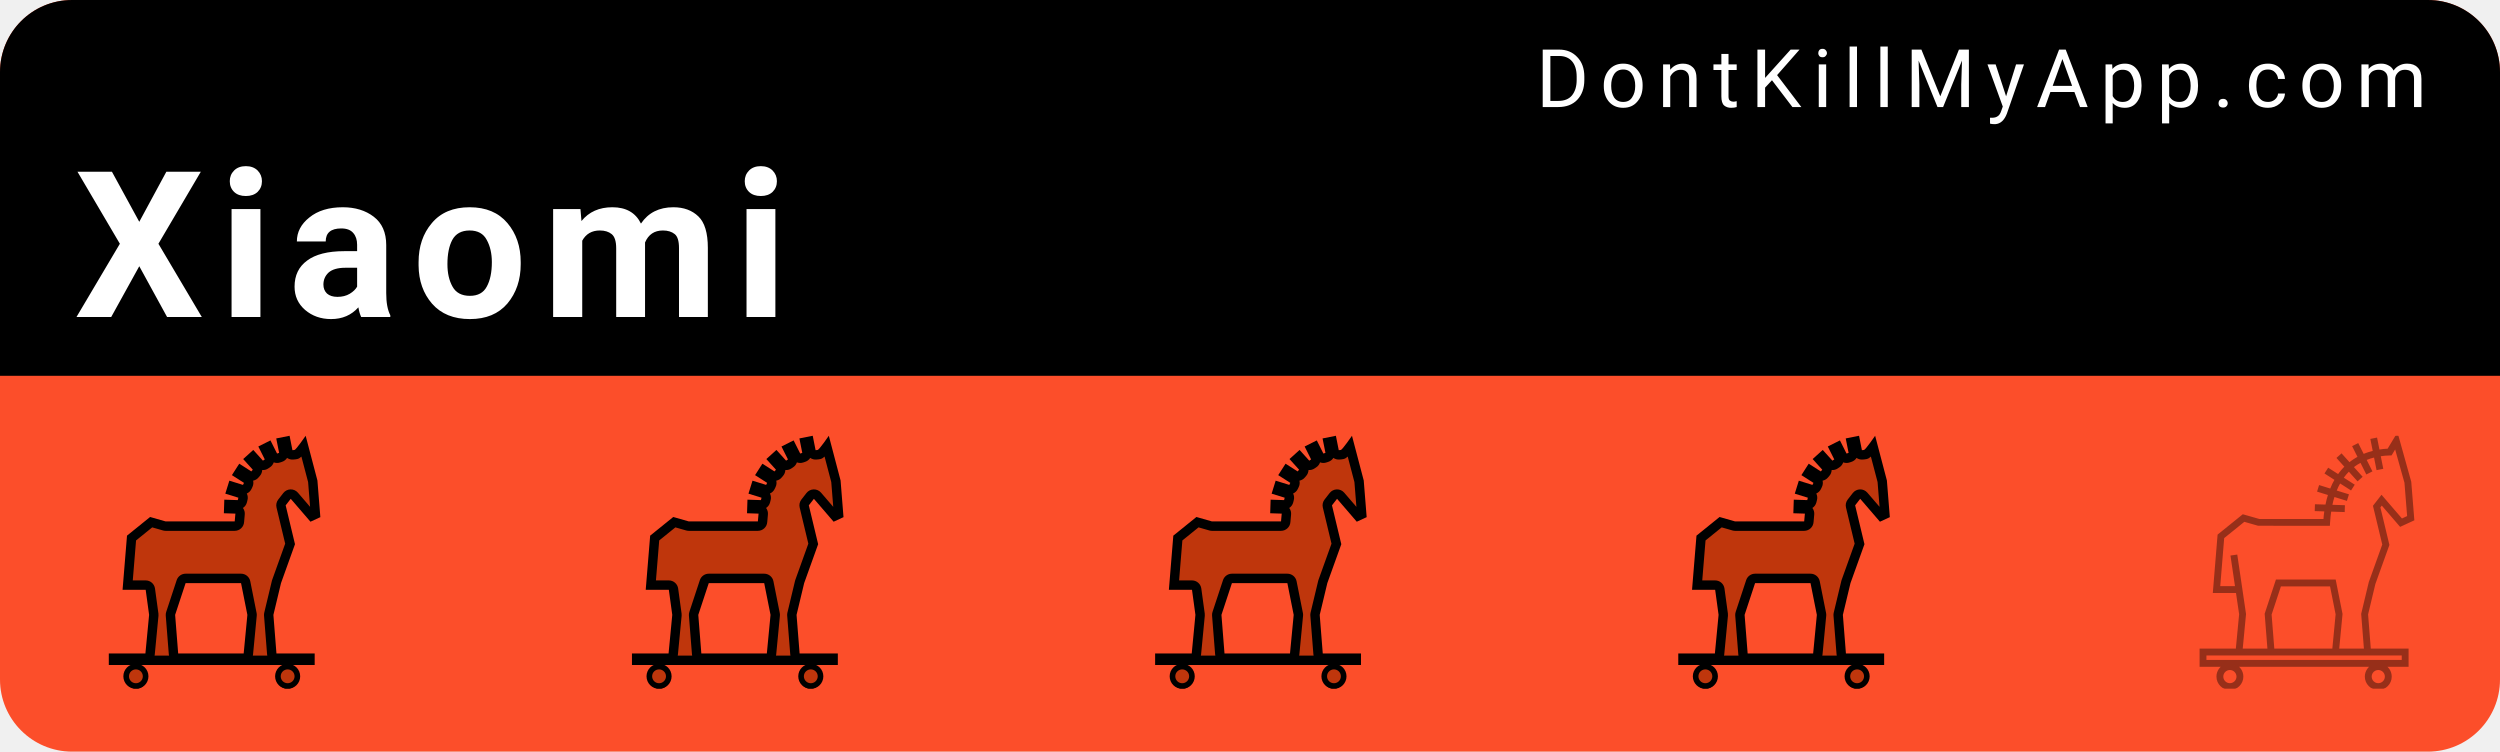
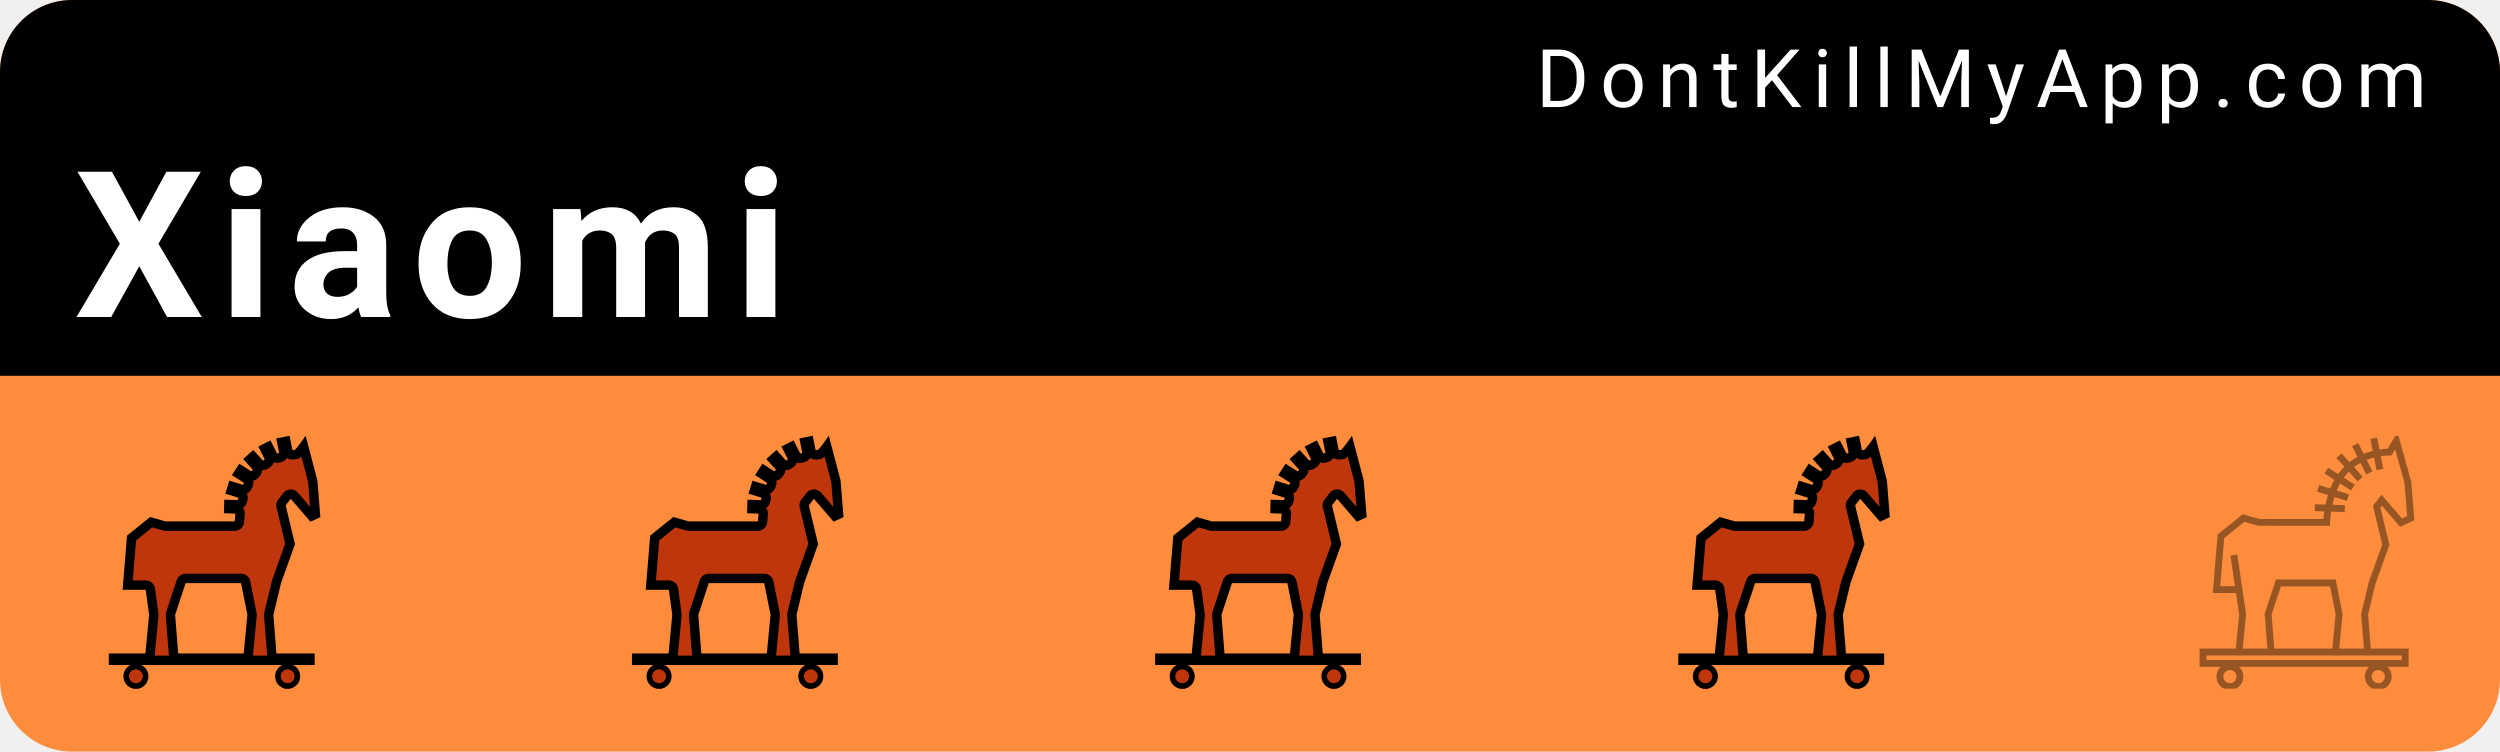
<svg xmlns="http://www.w3.org/2000/svg" width="153mm" height="46mm" viewBox="0 0 153 46" version="1.1" id="svg8">
  <defs id="defs2" />
  <g id="layer1" transform="translate(0,-251)">
-     <rect style="color:#000000;clip-rule:nonzero;display:inline;overflow:visible;visibility:visible;opacity:1;isolation:auto;mix-blend-mode:normal;color-interpolation:sRGB;color-interpolation-filters:linearRGB;solid-color:#000000;solid-opacity:1;fill:#fc4e2a;fill-opacity:1;fill-rule:nonzero;stroke:none;stroke-width:0.529;stroke-linecap:round;stroke-linejoin:miter;stroke-miterlimit:4;stroke-dasharray:none;stroke-dashoffset:0;stroke-opacity:1;color-rendering:auto;image-rendering:auto;shape-rendering:auto;text-rendering:auto;enable-background:accumulate" id="bkg" width="153" height="46" x="6.5503158e-15" y="251" rx="4.416" ry="4.416" />
+     <rect style="color:#000000;clip-rule:nonzero;display:inline;overflow:visible;visibility:visible;opacity:1;isolation:auto;mix-blend-mode:normal;color-interpolation:sRGB;color-interpolation-filters:linearRGB;solid-color:#000000;solid-opacity:1;fill:#fd8d3c;fill-opacity:1;fill-rule:nonzero;stroke:none;stroke-width:0.529;stroke-linecap:round;stroke-linejoin:miter;stroke-miterlimit:4;stroke-dasharray:none;stroke-dashoffset:0;stroke-opacity:1;color-rendering:auto;image-rendering:auto;shape-rendering:auto;text-rendering:auto;enable-background:accumulate" id="bkg" width="153" height="46" x="6.5503158e-15" y="251" rx="4.416" ry="4.416" />
    <path style="color:#000000;clip-rule:nonzero;display:inline;overflow:visible;visibility:visible;opacity:1;isolation:auto;mix-blend-mode:normal;color-interpolation:sRGB;color-interpolation-filters:linearRGB;solid-color:#000000;solid-opacity:1;fill:#000000;fill-opacity:1;fill-rule:nonzero;stroke:none;stroke-width:2;stroke-linecap:round;stroke-linejoin:miter;stroke-miterlimit:4;stroke-dasharray:none;stroke-dashoffset:0;stroke-opacity:1;color-rendering:auto;image-rendering:auto;shape-rendering:auto;text-rendering:auto;enable-background:accumulate" d="M 16.689,0 C 7.443,0 0,7.443 0,16.689 V 86.93 H 578.268 V 16.689 C 578.268,7.443 570.824,0 561.578,0 Z" id="bkgtop" transform="matrix(0.2645833,0,0,0.2645833,0,251)" />
    <text xml:space="preserve" style="font-style:normal;font-variant:normal;font-weight:300;font-stretch:normal;font-size:9.648px;line-height:0%;font-family:Roboto;-inkscape-font-specification:'Roboto Light';text-align:start;letter-spacing:0.685px;word-spacing:0px;writing-mode:lr-tb;text-anchor:start;fill:#ffffff;fill-opacity:1;stroke:none;stroke-width:0.201px;stroke-linecap:butt;stroke-linejoin:miter;stroke-opacity:1" x="94.007" y="257.55" id="link">
      <tspan id="tspan817" x="94.007" y="257.55" style="font-style:normal;font-variant:normal;font-weight:normal;font-stretch:normal;font-size:4.939px;font-family:Roboto;-inkscape-font-specification:Roboto;fill:#ffffff;stroke-width:0.201px">DontKillMyApp.com</tspan>
    </text>
    <text xml:space="preserve" style="font-style:normal;font-variant:normal;font-weight:bold;font-stretch:normal;font-size:12.7px;line-height:0%;font-family:Roboto;-inkscape-font-specification:'Roboto Bold';text-align:start;letter-spacing:0.902px;word-spacing:0px;writing-mode:lr-tb;text-anchor:start;fill:#ffffff;fill-opacity:1;stroke:none;stroke-width:0.265px;stroke-linecap:butt;stroke-linejoin:miter;stroke-opacity:1" x="4.538" y="270.402" id="vendor">
      <tspan id="tspan821" x="4.538" y="270.402" style="font-style:normal;font-variant:normal;font-weight:bold;font-stretch:normal;font-size:12.5px;font-family:Roboto;-inkscape-font-specification:'Roboto Bold';fill:#ffffff;stroke-width:0.265px">Xiaomi</tspan>
    </text>
    <g id="poo1" transform="matrix(0.01510025,0,0,0.01510025,5.393161,277.6693)">
      <svg version="1.1" x="0px" y="0px" viewBox="0 0 75.284 90" xml:space="preserve" id="svg14" width="1025" height="1025">
        <defs id="defs18" />
        <g id="g8" transform="translate(-12.358,-5)">
          <circle cx="75.88" cy="91.367" r="3.633" id="circle2" />
          <circle cx="22.104" cy="91.367" r="3.633" id="circle4" />
          <path d="M 70.933,68.74 73.642,57.429 78.616,43.583 75.297,29.754 77.107,27.43 84.123,35.584 87.642,33.96 86.598,20.908 82.413,5 c 0,0 -3.433,5.014 -3.983,5.058 -0.235,0.019 -0.476,0.041 -0.722,0.067 L 76.688,5 l -4.743,0.945 1.024,5.144 c -0.243,0.075 -0.487,0.155 -0.731,0.24 L 69.89,6.65 l -4.323,2.168 2.307,4.599 c -0.223,0.141 -0.444,0.287 -0.665,0.44 l -3.435,-3.814 -3.593,3.237 3.418,3.794 c -0.176,0.2 -0.351,0.402 -0.523,0.613 l -4.3,-2.751 -2.606,4.074 4.293,2.746 c -0.119,0.237 -0.234,0.483 -0.348,0.73 l -4.859,-1.507 -1.434,4.619 4.649,1.442 c -0.076,0.278 -0.144,0.567 -0.214,0.855 l -4.794,-0.156 -0.157,4.834 4.106,0.133 C 57.309,33.6 57.22,34.517 57.165,35.481 H 32.587 L 27.056,33.9 18.837,40.539 17.255,59.821 h 8.228 l 1.219,8.917 -1.315,13.722 H 12.358 v 4.115 H 85.623 V 82.46 H 72.017 Z M 37.046,82.462 35.962,68.74 39.693,57.429 h 19.724 l 2.255,11.311 -1.315,13.722 z" id="path6" />
        </g>
        <g transform="translate(-12.358,-5)" id="g821" style="fill:#bf360c;fill-opacity:1">
          <circle id="circle815" r="3.633" cy="91.367" cx="75.88" style="fill:#bf360c;fill-opacity:1" />
          <circle id="circle817" r="3.633" cy="91.367" cx="22.104" style="fill:#bf360c;fill-opacity:1" />
          <path style="fill:#bf360c;fill-opacity:1" id="path819" d="m 80.895,12.396 c -0.113,0.103 -0.209,0.199 -0.396,0.332 -0.277,0.196 -0.575,0.57 -1.801,0.668 -0.217,0.018 -0.43,0.037 -0.639,0.059 A 3.349,3.349 0 0 1 75.799,12.875 3.349,3.349 0 0 1 73.957,14.289 c -0.218,0.067 -0.424,0.134 -0.617,0.201 a 3.349,3.349 0 0 1 -2.287,-0.029 3.349,3.349 0 0 1 -1.391,1.787 c -0.185,0.117 -0.365,0.237 -0.547,0.363 a 3.349,3.349 0 0 1 -2.172,0.582 3.349,3.349 0 0 1 -0.83,2.094 c -0.165,0.188 -0.312,0.357 -0.441,0.516 a 3.349,3.349 0 0 1 -1.957,1.172 3.349,3.349 0 0 1 -0.26,2.283 c -0.088,0.176 -0.188,0.392 -0.299,0.633 a 3.349,3.349 0 0 1 -1.688,1.656 3.349,3.349 0 0 1 0.232,2.375 c -0.052,0.19 -0.113,0.451 -0.189,0.764 a 3.349,3.349 0 0 1 -1.422,2.008 3.349,3.349 0 0 1 0.648,2.395 c -0.099,0.856 -0.18,1.707 -0.23,2.584 a 3.349,3.349 0 0 1 -3.344,3.158 H 32.588 a 3.349,3.349 0 0 1 -0.92,-0.129 l -3.859,-1.104 -5.75,4.645 -1.168,14.229 h 4.592 a 3.349,3.349 0 0 1 3.318,2.896 l 1.219,8.918 a 3.349,3.349 0 0 1 0.016,0.773 L 28.721,82.781 a 3.349,3.349 0 0 1 -0.078,0.443 h 5.148 a 3.349,3.349 0 0 1 -0.082,-0.498 L 32.625,69.004 a 3.349,3.349 0 0 1 0.158,-1.312 l 3.73,-11.311 a 3.349,3.349 0 0 1 3.18,-2.301 h 19.725 a 3.349,3.349 0 0 1 3.285,2.695 l 2.254,11.311 a 3.349,3.349 0 0 1 0.049,0.975 l -1.314,13.723 a 3.349,3.349 0 0 1 -0.076,0.441 h 5.146 a 3.349,3.349 0 0 1 -0.082,-0.5 L 67.596,69.004 a 3.349,3.349 0 0 1 0.08,-1.043 l 2.709,-11.311 a 3.349,3.349 0 0 1 0.105,-0.354 L 75.125,43.391 72.041,30.535 a 3.349,3.349 0 0 1 0.613,-2.84 l 1.811,-2.324 a 3.349,3.349 0 0 1 5.182,-0.125 l 4.342,5.047 -0.705,-8.82 z" />
        </g>
        <circle style="color:#000000;clip-rule:nonzero;display:inline;overflow:visible;visibility:visible;opacity:1;isolation:auto;mix-blend-mode:normal;color-interpolation:sRGB;color-interpolation-filters:linearRGB;solid-color:#000000;solid-opacity:1;fill:#bf360c;fill-opacity:1;fill-rule:nonzero;stroke:#000000;stroke-width:2;stroke-linecap:round;stroke-linejoin:miter;stroke-miterlimit:4;stroke-dasharray:none;stroke-dashoffset:0;stroke-opacity:1;color-rendering:auto;image-rendering:auto;shape-rendering:auto;text-rendering:auto;enable-background:accumulate" id="path2590" cx="9.644" cy="85.599" r="3.464" />
        <circle r="3.464" cy="85.599" cx="63.644" id="circle2592" style="color:#000000;clip-rule:nonzero;display:inline;overflow:visible;visibility:visible;opacity:1;isolation:auto;mix-blend-mode:normal;color-interpolation:sRGB;color-interpolation-filters:linearRGB;solid-color:#000000;solid-opacity:1;fill:#bf360c;fill-opacity:1;fill-rule:nonzero;stroke:#000000;stroke-width:2;stroke-linecap:round;stroke-linejoin:miter;stroke-miterlimit:4;stroke-dasharray:none;stroke-dashoffset:0;stroke-opacity:1;color-rendering:auto;image-rendering:auto;shape-rendering:auto;text-rendering:auto;enable-background:accumulate" />
      </svg>
    </g>
    <g transform="matrix(0.01510025,0,0,0.01510025,37.41043,277.6693)" id="poo2">
      <svg version="1.1" x="0px" y="0px" viewBox="0 0 75.284 90" xml:space="preserve" id="svg14" width="1025" height="1025">
        <defs id="defs18" />
        <g id="g8" transform="translate(-12.358,-5)">
          <circle cx="75.88" cy="91.367" r="3.633" id="circle2" />
          <circle cx="22.104" cy="91.367" r="3.633" id="circle4" />
          <path d="M 70.933,68.74 73.642,57.429 78.616,43.583 75.297,29.754 77.107,27.43 84.123,35.584 87.642,33.96 86.598,20.908 82.413,5 c 0,0 -3.433,5.014 -3.983,5.058 -0.235,0.019 -0.476,0.041 -0.722,0.067 L 76.688,5 l -4.743,0.945 1.024,5.144 c -0.243,0.075 -0.487,0.155 -0.731,0.24 L 69.89,6.65 l -4.323,2.168 2.307,4.599 c -0.223,0.141 -0.444,0.287 -0.665,0.44 l -3.435,-3.814 -3.593,3.237 3.418,3.794 c -0.176,0.2 -0.351,0.402 -0.523,0.613 l -4.3,-2.751 -2.606,4.074 4.293,2.746 c -0.119,0.237 -0.234,0.483 -0.348,0.73 l -4.859,-1.507 -1.434,4.619 4.649,1.442 c -0.076,0.278 -0.144,0.567 -0.214,0.855 l -4.794,-0.156 -0.157,4.834 4.106,0.133 C 57.309,33.6 57.22,34.517 57.165,35.481 H 32.587 L 27.056,33.9 18.837,40.539 17.255,59.821 h 8.228 l 1.219,8.917 -1.315,13.722 H 12.358 v 4.115 H 85.623 V 82.46 H 72.017 Z M 37.046,82.462 35.962,68.74 39.693,57.429 h 19.724 l 2.255,11.311 -1.315,13.722 z" id="path6" />
        </g>
        <g transform="translate(-12.358,-5)" id="g821" style="fill:#bf360c;fill-opacity:1">
          <circle id="circle815" r="3.633" cy="91.367" cx="75.88" style="fill:#bf360c;fill-opacity:1" />
          <circle id="circle817" r="3.633" cy="91.367" cx="22.104" style="fill:#bf360c;fill-opacity:1" />
          <path style="fill:#bf360c;fill-opacity:1" id="path819" d="m 80.895,12.396 c -0.113,0.103 -0.209,0.199 -0.396,0.332 -0.277,0.196 -0.575,0.57 -1.801,0.668 -0.217,0.018 -0.43,0.037 -0.639,0.059 A 3.349,3.349 0 0 1 75.799,12.875 3.349,3.349 0 0 1 73.957,14.289 c -0.218,0.067 -0.424,0.134 -0.617,0.201 a 3.349,3.349 0 0 1 -2.287,-0.029 3.349,3.349 0 0 1 -1.391,1.787 c -0.185,0.117 -0.365,0.237 -0.547,0.363 a 3.349,3.349 0 0 1 -2.172,0.582 3.349,3.349 0 0 1 -0.83,2.094 c -0.165,0.188 -0.312,0.357 -0.441,0.516 a 3.349,3.349 0 0 1 -1.957,1.172 3.349,3.349 0 0 1 -0.26,2.283 c -0.088,0.176 -0.188,0.392 -0.299,0.633 a 3.349,3.349 0 0 1 -1.688,1.656 3.349,3.349 0 0 1 0.232,2.375 c -0.052,0.19 -0.113,0.451 -0.189,0.764 a 3.349,3.349 0 0 1 -1.422,2.008 3.349,3.349 0 0 1 0.648,2.395 c -0.099,0.856 -0.18,1.707 -0.23,2.584 a 3.349,3.349 0 0 1 -3.344,3.158 H 32.588 a 3.349,3.349 0 0 1 -0.92,-0.129 l -3.859,-1.104 -5.75,4.645 -1.168,14.229 h 4.592 a 3.349,3.349 0 0 1 3.318,2.896 l 1.219,8.918 a 3.349,3.349 0 0 1 0.016,0.773 L 28.721,82.781 a 3.349,3.349 0 0 1 -0.078,0.443 h 5.148 a 3.349,3.349 0 0 1 -0.082,-0.498 L 32.625,69.004 a 3.349,3.349 0 0 1 0.158,-1.312 l 3.73,-11.311 a 3.349,3.349 0 0 1 3.18,-2.301 h 19.725 a 3.349,3.349 0 0 1 3.285,2.695 l 2.254,11.311 a 3.349,3.349 0 0 1 0.049,0.975 l -1.314,13.723 a 3.349,3.349 0 0 1 -0.076,0.441 h 5.146 a 3.349,3.349 0 0 1 -0.082,-0.5 L 67.596,69.004 a 3.349,3.349 0 0 1 0.08,-1.043 l 2.709,-11.311 a 3.349,3.349 0 0 1 0.105,-0.354 L 75.125,43.391 72.041,30.535 a 3.349,3.349 0 0 1 0.613,-2.84 l 1.811,-2.324 a 3.349,3.349 0 0 1 5.182,-0.125 l 4.342,5.047 -0.705,-8.82 z" />
        </g>
        <circle style="color:#000000;clip-rule:nonzero;display:inline;overflow:visible;visibility:visible;opacity:1;isolation:auto;mix-blend-mode:normal;color-interpolation:sRGB;color-interpolation-filters:linearRGB;solid-color:#000000;solid-opacity:1;fill:#bf360c;fill-opacity:1;fill-rule:nonzero;stroke:#000000;stroke-width:2;stroke-linecap:round;stroke-linejoin:miter;stroke-miterlimit:4;stroke-dasharray:none;stroke-dashoffset:0;stroke-opacity:1;color-rendering:auto;image-rendering:auto;shape-rendering:auto;text-rendering:auto;enable-background:accumulate" id="path2590" cx="9.644" cy="85.599" r="3.464" />
        <circle r="3.464" cy="85.599" cx="63.644" id="circle2592" style="color:#000000;clip-rule:nonzero;display:inline;overflow:visible;visibility:visible;opacity:1;isolation:auto;mix-blend-mode:normal;color-interpolation:sRGB;color-interpolation-filters:linearRGB;solid-color:#000000;solid-opacity:1;fill:#bf360c;fill-opacity:1;fill-rule:nonzero;stroke:#000000;stroke-width:2;stroke-linecap:round;stroke-linejoin:miter;stroke-miterlimit:4;stroke-dasharray:none;stroke-dashoffset:0;stroke-opacity:1;color-rendering:auto;image-rendering:auto;shape-rendering:auto;text-rendering:auto;enable-background:accumulate" />
      </svg>
    </g>
    <g id="poo3" transform="matrix(0.01510025,0,0,0.01510025,69.4277,277.6693)">
      <svg version="1.1" x="0px" y="0px" viewBox="0 0 75.284 90" xml:space="preserve" id="svg14" width="1025" height="1025">
        <defs id="defs18" />
        <g id="g8" transform="translate(-12.358,-5)">
          <circle cx="75.88" cy="91.367" r="3.633" id="circle2" />
          <circle cx="22.104" cy="91.367" r="3.633" id="circle4" />
          <path d="M 70.933,68.74 73.642,57.429 78.616,43.583 75.297,29.754 77.107,27.43 84.123,35.584 87.642,33.96 86.598,20.908 82.413,5 c 0,0 -3.433,5.014 -3.983,5.058 -0.235,0.019 -0.476,0.041 -0.722,0.067 L 76.688,5 l -4.743,0.945 1.024,5.144 c -0.243,0.075 -0.487,0.155 -0.731,0.24 L 69.89,6.65 l -4.323,2.168 2.307,4.599 c -0.223,0.141 -0.444,0.287 -0.665,0.44 l -3.435,-3.814 -3.593,3.237 3.418,3.794 c -0.176,0.2 -0.351,0.402 -0.523,0.613 l -4.3,-2.751 -2.606,4.074 4.293,2.746 c -0.119,0.237 -0.234,0.483 -0.348,0.73 l -4.859,-1.507 -1.434,4.619 4.649,1.442 c -0.076,0.278 -0.144,0.567 -0.214,0.855 l -4.794,-0.156 -0.157,4.834 4.106,0.133 C 57.309,33.6 57.22,34.517 57.165,35.481 H 32.587 L 27.056,33.9 18.837,40.539 17.255,59.821 h 8.228 l 1.219,8.917 -1.315,13.722 H 12.358 v 4.115 H 85.623 V 82.46 H 72.017 Z M 37.046,82.462 35.962,68.74 39.693,57.429 h 19.724 l 2.255,11.311 -1.315,13.722 z" id="path6" />
        </g>
        <g transform="translate(-12.358,-5)" id="g821" style="fill:#bf360c;fill-opacity:1">
          <circle id="circle815" r="3.633" cy="91.367" cx="75.88" style="fill:#bf360c;fill-opacity:1" />
          <circle id="circle817" r="3.633" cy="91.367" cx="22.104" style="fill:#bf360c;fill-opacity:1" />
          <path style="fill:#bf360c;fill-opacity:1" id="path819" d="m 80.895,12.396 c -0.113,0.103 -0.209,0.199 -0.396,0.332 -0.277,0.196 -0.575,0.57 -1.801,0.668 -0.217,0.018 -0.43,0.037 -0.639,0.059 A 3.349,3.349 0 0 1 75.799,12.875 3.349,3.349 0 0 1 73.957,14.289 c -0.218,0.067 -0.424,0.134 -0.617,0.201 a 3.349,3.349 0 0 1 -2.287,-0.029 3.349,3.349 0 0 1 -1.391,1.787 c -0.185,0.117 -0.365,0.237 -0.547,0.363 a 3.349,3.349 0 0 1 -2.172,0.582 3.349,3.349 0 0 1 -0.83,2.094 c -0.165,0.188 -0.312,0.357 -0.441,0.516 a 3.349,3.349 0 0 1 -1.957,1.172 3.349,3.349 0 0 1 -0.26,2.283 c -0.088,0.176 -0.188,0.392 -0.299,0.633 a 3.349,3.349 0 0 1 -1.688,1.656 3.349,3.349 0 0 1 0.232,2.375 c -0.052,0.19 -0.113,0.451 -0.189,0.764 a 3.349,3.349 0 0 1 -1.422,2.008 3.349,3.349 0 0 1 0.648,2.395 c -0.099,0.856 -0.18,1.707 -0.23,2.584 a 3.349,3.349 0 0 1 -3.344,3.158 H 32.588 a 3.349,3.349 0 0 1 -0.92,-0.129 l -3.859,-1.104 -5.75,4.645 -1.168,14.229 h 4.592 a 3.349,3.349 0 0 1 3.318,2.896 l 1.219,8.918 a 3.349,3.349 0 0 1 0.016,0.773 L 28.721,82.781 a 3.349,3.349 0 0 1 -0.078,0.443 h 5.148 a 3.349,3.349 0 0 1 -0.082,-0.498 L 32.625,69.004 a 3.349,3.349 0 0 1 0.158,-1.312 l 3.73,-11.311 a 3.349,3.349 0 0 1 3.18,-2.301 h 19.725 a 3.349,3.349 0 0 1 3.285,2.695 l 2.254,11.311 a 3.349,3.349 0 0 1 0.049,0.975 l -1.314,13.723 a 3.349,3.349 0 0 1 -0.076,0.441 h 5.146 a 3.349,3.349 0 0 1 -0.082,-0.5 L 67.596,69.004 a 3.349,3.349 0 0 1 0.08,-1.043 l 2.709,-11.311 a 3.349,3.349 0 0 1 0.105,-0.354 L 75.125,43.391 72.041,30.535 a 3.349,3.349 0 0 1 0.613,-2.84 l 1.811,-2.324 a 3.349,3.349 0 0 1 5.182,-0.125 l 4.342,5.047 -0.705,-8.82 z" />
        </g>
        <circle style="color:#000000;clip-rule:nonzero;display:inline;overflow:visible;visibility:visible;opacity:1;isolation:auto;mix-blend-mode:normal;color-interpolation:sRGB;color-interpolation-filters:linearRGB;solid-color:#000000;solid-opacity:1;fill:#bf360c;fill-opacity:1;fill-rule:nonzero;stroke:#000000;stroke-width:2;stroke-linecap:round;stroke-linejoin:miter;stroke-miterlimit:4;stroke-dasharray:none;stroke-dashoffset:0;stroke-opacity:1;color-rendering:auto;image-rendering:auto;shape-rendering:auto;text-rendering:auto;enable-background:accumulate" id="path2590" cx="9.644" cy="85.599" r="3.464" />
        <circle r="3.464" cy="85.599" cx="63.644" id="circle2592" style="color:#000000;clip-rule:nonzero;display:inline;overflow:visible;visibility:visible;opacity:1;isolation:auto;mix-blend-mode:normal;color-interpolation:sRGB;color-interpolation-filters:linearRGB;solid-color:#000000;solid-opacity:1;fill:#bf360c;fill-opacity:1;fill-rule:nonzero;stroke:#000000;stroke-width:2;stroke-linecap:round;stroke-linejoin:miter;stroke-miterlimit:4;stroke-dasharray:none;stroke-dashoffset:0;stroke-opacity:1;color-rendering:auto;image-rendering:auto;shape-rendering:auto;text-rendering:auto;enable-background:accumulate" />
      </svg>
    </g>
    <g transform="matrix(0.01510025,0,0,0.01510025,101.445,277.6693)" id="poo4">
      <svg version="1.1" x="0px" y="0px" viewBox="0 0 75.284 90" xml:space="preserve" id="svg14" width="1025" height="1025">
        <defs id="defs18" />
        <g id="g8" transform="translate(-12.358,-5)">
          <circle cx="75.88" cy="91.367" r="3.633" id="circle2" />
          <circle cx="22.104" cy="91.367" r="3.633" id="circle4" />
          <path d="M 70.933,68.74 73.642,57.429 78.616,43.583 75.297,29.754 77.107,27.43 84.123,35.584 87.642,33.96 86.598,20.908 82.413,5 c 0,0 -3.433,5.014 -3.983,5.058 -0.235,0.019 -0.476,0.041 -0.722,0.067 L 76.688,5 l -4.743,0.945 1.024,5.144 c -0.243,0.075 -0.487,0.155 -0.731,0.24 L 69.89,6.65 l -4.323,2.168 2.307,4.599 c -0.223,0.141 -0.444,0.287 -0.665,0.44 l -3.435,-3.814 -3.593,3.237 3.418,3.794 c -0.176,0.2 -0.351,0.402 -0.523,0.613 l -4.3,-2.751 -2.606,4.074 4.293,2.746 c -0.119,0.237 -0.234,0.483 -0.348,0.73 l -4.859,-1.507 -1.434,4.619 4.649,1.442 c -0.076,0.278 -0.144,0.567 -0.214,0.855 l -4.794,-0.156 -0.157,4.834 4.106,0.133 C 57.309,33.6 57.22,34.517 57.165,35.481 H 32.587 L 27.056,33.9 18.837,40.539 17.255,59.821 h 8.228 l 1.219,8.917 -1.315,13.722 H 12.358 v 4.115 H 85.623 V 82.46 H 72.017 Z M 37.046,82.462 35.962,68.74 39.693,57.429 h 19.724 l 2.255,11.311 -1.315,13.722 z" id="path6" />
        </g>
        <g transform="translate(-12.358,-5)" id="g821" style="fill:#bf360c;fill-opacity:1">
          <circle id="circle815" r="3.633" cy="91.367" cx="75.88" style="fill:#bf360c;fill-opacity:1" />
          <circle id="circle817" r="3.633" cy="91.367" cx="22.104" style="fill:#bf360c;fill-opacity:1" />
          <path style="fill:#bf360c;fill-opacity:1" id="path819" d="m 80.895,12.396 c -0.113,0.103 -0.209,0.199 -0.396,0.332 -0.277,0.196 -0.575,0.57 -1.801,0.668 -0.217,0.018 -0.43,0.037 -0.639,0.059 A 3.349,3.349 0 0 1 75.799,12.875 3.349,3.349 0 0 1 73.957,14.289 c -0.218,0.067 -0.424,0.134 -0.617,0.201 a 3.349,3.349 0 0 1 -2.287,-0.029 3.349,3.349 0 0 1 -1.391,1.787 c -0.185,0.117 -0.365,0.237 -0.547,0.363 a 3.349,3.349 0 0 1 -2.172,0.582 3.349,3.349 0 0 1 -0.83,2.094 c -0.165,0.188 -0.312,0.357 -0.441,0.516 a 3.349,3.349 0 0 1 -1.957,1.172 3.349,3.349 0 0 1 -0.26,2.283 c -0.088,0.176 -0.188,0.392 -0.299,0.633 a 3.349,3.349 0 0 1 -1.688,1.656 3.349,3.349 0 0 1 0.232,2.375 c -0.052,0.19 -0.113,0.451 -0.189,0.764 a 3.349,3.349 0 0 1 -1.422,2.008 3.349,3.349 0 0 1 0.648,2.395 c -0.099,0.856 -0.18,1.707 -0.23,2.584 a 3.349,3.349 0 0 1 -3.344,3.158 H 32.588 a 3.349,3.349 0 0 1 -0.92,-0.129 l -3.859,-1.104 -5.75,4.645 -1.168,14.229 h 4.592 a 3.349,3.349 0 0 1 3.318,2.896 l 1.219,8.918 a 3.349,3.349 0 0 1 0.016,0.773 L 28.721,82.781 a 3.349,3.349 0 0 1 -0.078,0.443 h 5.148 a 3.349,3.349 0 0 1 -0.082,-0.498 L 32.625,69.004 a 3.349,3.349 0 0 1 0.158,-1.312 l 3.73,-11.311 a 3.349,3.349 0 0 1 3.18,-2.301 h 19.725 a 3.349,3.349 0 0 1 3.285,2.695 l 2.254,11.311 a 3.349,3.349 0 0 1 0.049,0.975 l -1.314,13.723 a 3.349,3.349 0 0 1 -0.076,0.441 h 5.146 a 3.349,3.349 0 0 1 -0.082,-0.5 L 67.596,69.004 a 3.349,3.349 0 0 1 0.08,-1.043 l 2.709,-11.311 a 3.349,3.349 0 0 1 0.105,-0.354 L 75.125,43.391 72.041,30.535 a 3.349,3.349 0 0 1 0.613,-2.84 l 1.811,-2.324 a 3.349,3.349 0 0 1 5.182,-0.125 l 4.342,5.047 -0.705,-8.82 z" />
        </g>
        <circle style="color:#000000;clip-rule:nonzero;display:inline;overflow:visible;visibility:visible;opacity:1;isolation:auto;mix-blend-mode:normal;color-interpolation:sRGB;color-interpolation-filters:linearRGB;solid-color:#000000;solid-opacity:1;fill:#bf360c;fill-opacity:1;fill-rule:nonzero;stroke:#000000;stroke-width:2;stroke-linecap:round;stroke-linejoin:miter;stroke-miterlimit:4;stroke-dasharray:none;stroke-dashoffset:0;stroke-opacity:1;color-rendering:auto;image-rendering:auto;shape-rendering:auto;text-rendering:auto;enable-background:accumulate" id="path2590" cx="9.644" cy="85.599" r="3.464" />
        <circle r="3.464" cy="85.599" cx="63.644" id="circle2592" style="color:#000000;clip-rule:nonzero;display:inline;overflow:visible;visibility:visible;opacity:1;isolation:auto;mix-blend-mode:normal;color-interpolation:sRGB;color-interpolation-filters:linearRGB;solid-color:#000000;solid-opacity:1;fill:#bf360c;fill-opacity:1;fill-rule:nonzero;stroke:#000000;stroke-width:2;stroke-linecap:round;stroke-linejoin:miter;stroke-miterlimit:4;stroke-dasharray:none;stroke-dashoffset:0;stroke-opacity:1;color-rendering:auto;image-rendering:auto;shape-rendering:auto;text-rendering:auto;enable-background:accumulate" />
      </svg>
    </g>
    <g transform="matrix(0.01510025,0,0,0.01510025,133.445,277.6693)" id="poo5">
      <svg version="1.1" x="0px" y="0px" viewBox="0 0 77.221 92.142" xml:space="preserve" id="svg8" width="1025" height="1025">
        <defs id="defs12" />
        <path d="m 6.144,87.741 c 0,2.427 1.975,4.401 4.403,4.401 2.426,0 4.4,-1.975 4.4,-4.401 0,-1.833 -1.127,-3.405 -2.723,-4.066 h 50.704 c -1.597,0.661 -2.724,2.233 -2.724,4.066 0,2.427 1.975,4.401 4.402,4.401 2.427,0 4.401,-1.975 4.401,-4.401 0,-1.833 -1.127,-3.405 -2.724,-4.066 h 8.868 V 78.038 H 61.417 L 60.391,65.052 63.063,53.876 68.139,39.747 64.834,25.978 65.869,24.649 72.694,32.58 77.221,30.492 76.13,16.85 71.43,0 68.303,5.185 c -1.057,0.039 -2.307,0.148 -3.67,0.386 L 63.77,1.246 62.299,1.539 63.162,5.875 c -1.321,0.31 -2.713,0.751 -4.118,1.366 l -1.962,-3.912 -1.341,0.673 1.95,3.887 c -1.234,0.644 -2.459,1.436 -3.636,2.406 l -2.868,-3.184 -1.114,1.004 2.859,3.174 c -1.001,0.956 -1.949,2.066 -2.825,3.336 l -3.601,-2.304 -0.809,1.264 3.598,2.302 c -0.706,1.182 -1.348,2.492 -1.91,3.944 l -4.012,-1.245 -0.444,1.433 3.952,1.226 c -0.44,1.333 -0.815,2.775 -1.114,4.335 l -3.752,-0.122 -0.049,1.499 3.54,0.115 c -0.182,1.184 -0.325,2.425 -0.418,3.739 H 21.19 L 15.357,29.144 6.542,36.264 4.859,56.78 h 8.34 l 1.214,8.233 -1.248,13.026 H 0 v 5.637 h 8.868 c -1.597,0.661 -2.724,2.233 -2.724,4.065 z m 7.303,0 c 0,1.6 -1.301,2.901 -2.9,2.901 -1.601,0 -2.903,-1.302 -2.903,-2.901 0,-1.6 1.302,-2.902 2.903,-2.902 1.599,0.001 2.9,1.302 2.9,2.902 z m 54.061,0 c 0,1.6 -1.302,2.901 -2.901,2.901 -1.601,0 -2.902,-1.302 -2.902,-2.901 0,-1.6 1.302,-2.902 2.902,-2.902 1.599,0.001 2.901,1.302 2.901,2.902 z m -54.7,-43.896 -1.484,0.219 1.654,11.216 H 6.487 l 1.498,-18.253 7.709,-6.227 5.186,1.482 25.619,0.029 0.041,-0.707 c 0.092,-1.596 0.259,-3.081 0.478,-4.483 l 4.872,0.158 0.049,-1.499 -4.661,-0.151 c 0.278,-1.415 0.618,-2.73 1.015,-3.946 l 4.556,1.413 0.444,-1.433 -4.498,-1.395 c 0.51,-1.32 1.09,-2.514 1.727,-3.596 l 4.01,2.565 0.809,-1.264 -4.018,-2.571 c 0.795,-1.159 1.662,-2.163 2.574,-3.043 l 3.196,3.548 1.114,-1.004 -3.193,-3.544 c 1.068,-0.877 2.185,-1.598 3.321,-2.188 l 2.133,4.254 1.341,-0.673 -2.118,-4.224 C 60.95,7.989 62.216,7.597 63.449,7.315 l 0.92,4.621 1.471,-0.293 -0.919,-4.619 C 66.28,6.799 67.577,6.697 68.749,6.673 l 0.413,-0.009 1.759,-2.916 3.72,13.293 1.001,12.526 -2.548,1.176 -7.282,-8.462 -2.604,3.344 3.369,14.035 -4.948,13.787 -2.75,11.486 1.035,13.104 H 49.828 L 51.082,64.954 48.673,52.872 H 27.686 l -3.968,12.029 1.038,13.136 H 14.672 L 15.924,64.973 Z M 26.261,78.039 25.238,65.085 28.772,54.374 h 18.671 l 2.125,10.659 -1.247,13.006 z M 1.5,79.539 h 72.152 v 2.637 H 1.5 Z" id="path2" style="stroke:#000000;stroke-opacity:1;opacity:0.4" />
      </svg>
    </g>
  </g>
</svg>
